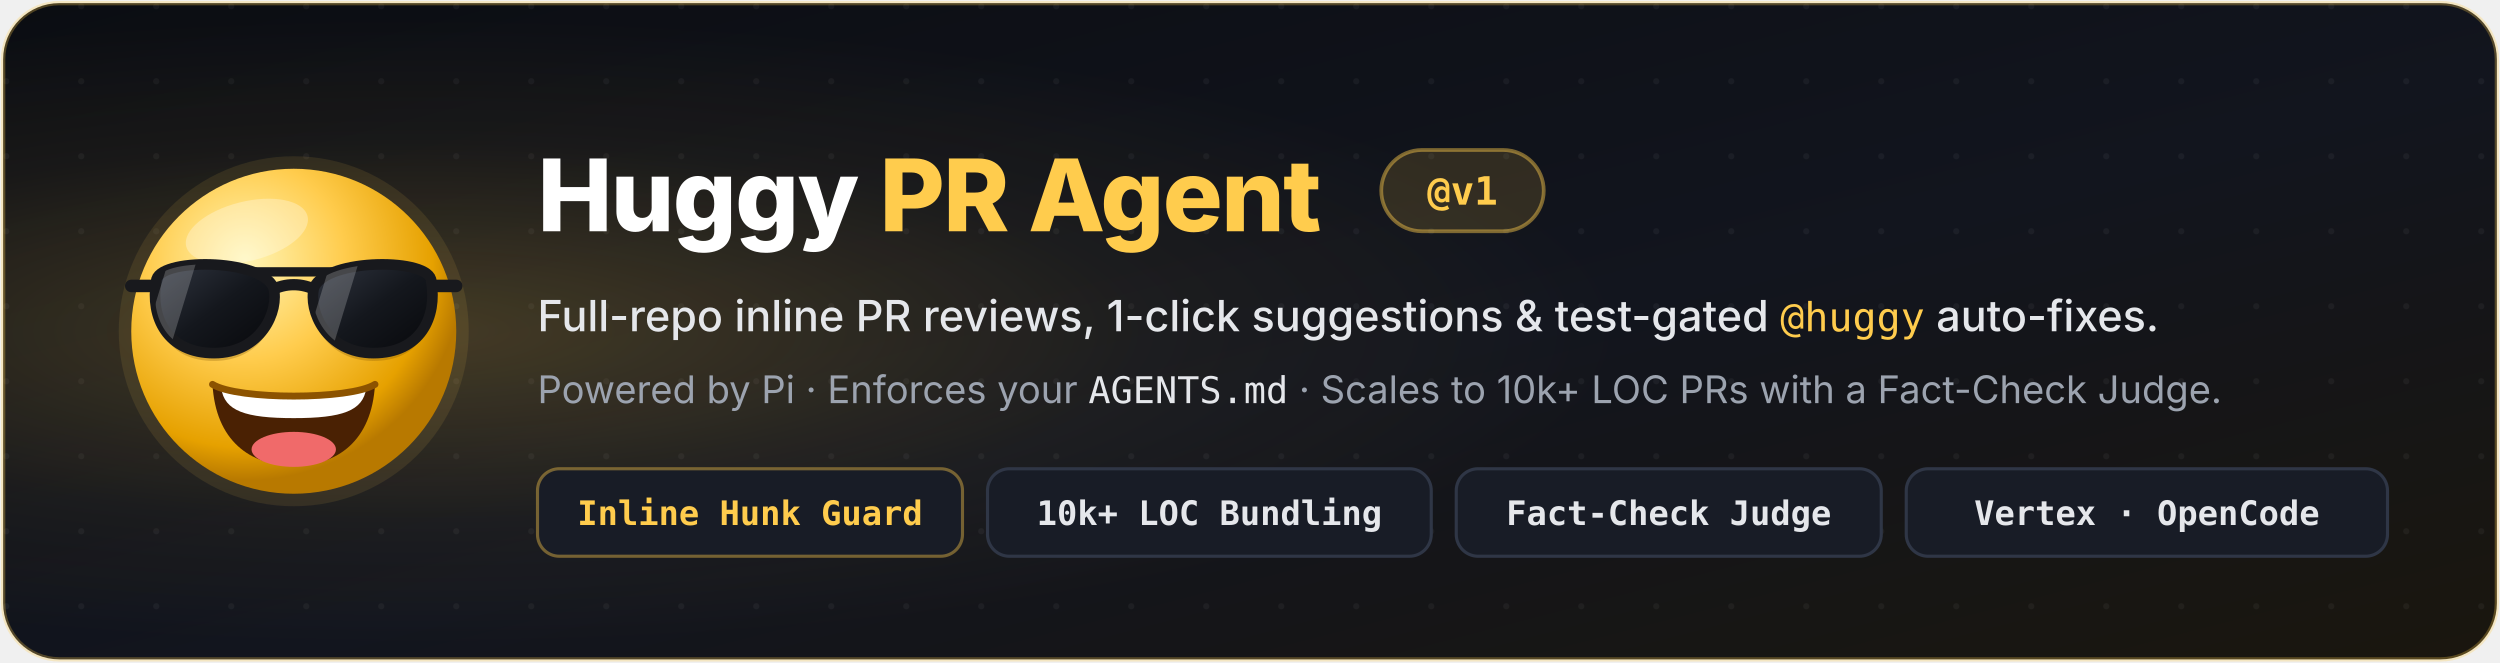
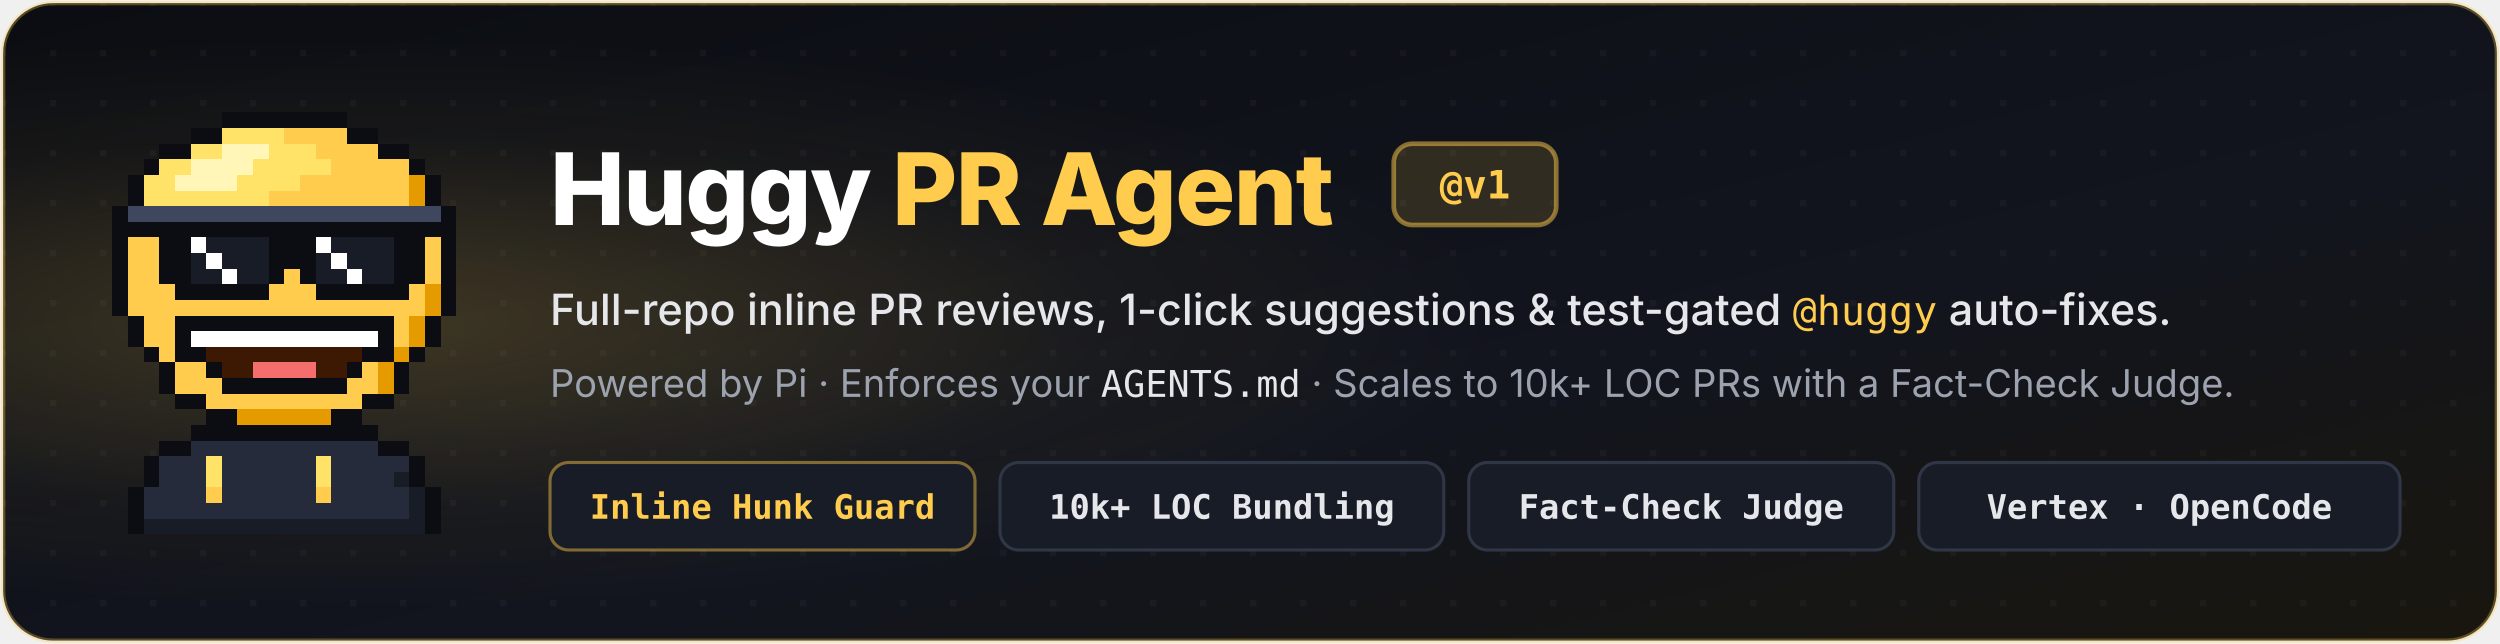
- <svg xmlns="http://www.w3.org/2000/svg" viewBox="0 0 800 212" width="800" height="212" role="img" aria-label="Huggy PR Agent — Repository-aware PR reviews, 1-click commit suggestions &amp; test-gated @huggy fixes">
+ <svg xmlns="http://www.w3.org/2000/svg" viewBox="0 0 800 206" width="800" height="206" role="img" aria-label="Huggy PR Agent — Pixel-crisp repository-aware PR reviews &amp; @huggy auto-fixes">
  <defs>
    <linearGradient id="bgGrad" x1="0%" y1="0%" x2="100%" y2="100%">
      <stop offset="0%" stop-color="#0B0D12" />
-       <stop offset="55%" stop-color="#12151E" />
-       <stop offset="100%" stop-color="#1A160E" />
+       <stop offset="60%" stop-color="#12151E" />
+       <stop offset="100%" stop-color="#19160E" />
    </linearGradient>
-     <radialGradient id="spotGold" cx="17%" cy="50%" r="48%">
-       <stop offset="0%" stop-color="#FFCC4D" stop-opacity="0.22" />
-       <stop offset="60%" stop-color="#FFCC4D" stop-opacity="0.05" />
+     <radialGradient id="spotGold" cx="15%" cy="50%" r="45%">
+       <stop offset="0%" stop-color="#FFCC4D" stop-opacity="0.20" />
+       <stop offset="65%" stop-color="#FFCC4D" stop-opacity="0.04" />
      <stop offset="100%" stop-color="#FFCC4D" stop-opacity="0" />
    </radialGradient>
-     <radialGradient id="bFace" cx="35%" cy="28%" r="68%">
-       <stop offset="0%" stop-color="#FFF5B5" />
-       <stop offset="45%" stop-color="#FFCC4D" />
-       <stop offset="85%" stop-color="#E6A100" />
-       <stop offset="100%" stop-color="#B87900" />
-     </radialGradient>
-     <linearGradient id="bLens" x1="0%" y1="0%" x2="100%" y2="100%">
-       <stop offset="0%" stop-color="#303540" />
-       <stop offset="50%" stop-color="#14171D" />
-       <stop offset="100%" stop-color="#07080B" />
-     </linearGradient>
-     <linearGradient id="bSheen" x1="0%" y1="0%" x2="100%" y2="0%">
-       <stop offset="0%" stop-color="#FFFFFF" stop-opacity="0" />
-       <stop offset="50%" stop-color="#FFFFFF" stop-opacity="0.65" />
-       <stop offset="100%" stop-color="#FFFFFF" stop-opacity="0" />
-     </linearGradient>
-     <pattern id="dots" width="24" height="24" patternUnits="userSpaceOnUse">
-       <circle cx="2" cy="2" r="1" fill="#FFFFFF" opacity="0.045" />
+     <pattern id="grid8" width="16" height="16" patternUnits="userSpaceOnUse">
+       <rect x="0" y="0" width="2" height="2" fill="#FFFFFF" opacity="0.035" />
    </pattern>
    <clipPath id="bannerClip">
-       <rect x="1" y="1" width="798" height="210" rx="18" />
-     </clipPath>
-     <clipPath id="bAviators">
-       <path d="M16 44 C16 36.5, 49.5 36.5, 53.5 46 C55.5 53.5, 49.5 67, 34.5 67 C19.5 67, 14 55.5, 16 44 Z" />
-       <path d="M104 44 C104 36.5, 70.5 36.5, 66.5 46 C64.5 53.5, 70.5 67, 85.5 67 C100.5 67, 106 55.5, 104 44 Z" />
+       <rect x="1" y="1" width="798" height="204" rx="16" />
    </clipPath>
  </defs>
  <g clip-path="url(#bannerClip)">
-     <rect x="1" y="1" width="798" height="210" rx="18" fill="url(#bgGrad)" />
-     <rect x="1" y="1" width="798" height="210" fill="url(#dots)" />
-     <rect x="1" y="1" width="798" height="210" fill="url(#spotGold)" />
-     <g transform="translate(34, 46)">
-       <circle cx="60" cy="60" r="56" fill="#FFCC4D" opacity="0.10" />
-       <g>
-         <animateTransform attributeName="transform" type="translate" values="0,1.5; 0,-2.5; 0,1.5" dur="2.8s" repeatCount="indefinite" />
-         <circle cx="60" cy="60" r="52" fill="url(#bFace)" />
-         <ellipse cx="45" cy="28" rx="20" ry="9.5" fill="#FFFFFF" opacity="0.30" transform="rotate(-14 45 28)" />
-         <path d="M34 77 C42 82, 78 82, 86 77 C85 95, 74 103, 60 103 C46 103, 35 95, 34 77 Z" fill="#4A2103" />
-         <path d="M36.8 78.2 C45 82.2, 75 82.2, 83.2 78.2 C82.2 85.5, 75.5 87.8, 60 87.8 C44.5 87.8, 37.8 85.5, 36.8 78.2 Z" fill="#FFFFFF" />
-         <ellipse cx="60" cy="97.8" rx="13.5" ry="5.6" fill="#F06A6A" />
-         <path d="M34 77 C42 82, 78 82, 86 77" fill="none" stroke="#8C5300" stroke-width="2.2" stroke-linecap="round" />
-         <path d="M17 47 C17 39.5, 49.5 39.5, 53.5 49 C55.5 56.5, 49.5 69.5, 34.5 69.5 C19.5 69.5, 15 58.5, 17 47 Z" fill="#7A4F00" opacity="0.28" />
-         <path d="M103 47 C103 39.5, 70.5 39.5, 66.5 49 C64.5 56.5, 70.5 69.5, 85.5 69.5 C100.5 69.5, 105 58.5, 103 47 Z" fill="#7A4F00" opacity="0.28" />
-         <path d="M8 45.5 L17 45.5 M103 45.5 L112 45.5" stroke="#18191D" stroke-width="4" stroke-linecap="round" />
-         <path d="M48 41 L72 41" stroke="#18191D" stroke-width="3" stroke-linecap="round" />
-         <path d="M52.5 47 Q60 43.2 67.5 47" fill="none" stroke="#18191D" stroke-width="3.6" stroke-linecap="round" />
-         <path d="M16 44 C16 36.5, 49.5 36.5, 53.5 46 C55.5 53.5, 49.5 67, 34.5 67 C19.5 67, 14 55.5, 16 44 Z" fill="url(#bLens)" stroke="#18191D" stroke-width="3.4" />
-         <path d="M104 44 C104 36.5, 70.5 36.5, 66.5 46 C64.5 53.5, 70.5 67, 85.5 67 C100.5 67, 106 55.5, 104 44 Z" fill="url(#bLens)" stroke="#18191D" stroke-width="3.4" />
-         <g clip-path="url(#bAviators)">
-           <polygon points="21,34 30,34 19,70 10,70" fill="#FFFFFF" opacity="0.20" />
-           <polygon points="73,34 82,34 71,70 62,70" fill="#FFFFFF" opacity="0.20" />
-           <rect x="-45" y="30" width="30" height="46" fill="url(#bSheen)" transform="skewX(-22)">
-             <animate attributeName="x" values="-50;155;155" keyTimes="0;0.55;1" dur="3.2s" repeatCount="indefinite" />
-           </rect>
-         </g>
-       </g>
+     <rect x="1" y="1" width="798" height="204" rx="16" fill="url(#bgGrad)" />
+     <rect x="1" y="1" width="798" height="204" fill="url(#grid8)" />
+     <rect x="1" y="1" width="798" height="204" fill="url(#spotGold)" />
+     <g transform="translate(36, 36)" shape-rendering="crispEdges">
+       <animateTransform attributeName="transform" type="translate" values="36,36; 36,32; 36,36" dur="0.9s" calcMode="discrete" repeatCount="indefinite" />
+       <rect x="25" y="100" width="60" height="5" fill="#0B0D12" />
+       <rect x="15" y="105" width="10" height="5" fill="#0B0D12" />
+       <rect x="25" y="105" width="60" height="5" fill="#252B3B" />
+       <rect x="85" y="105" width="10" height="5" fill="#0B0D12" />
+       <rect x="10" y="110" width="5" height="5" fill="#0B0D12" />
+       <rect x="15" y="110" width="15" height="5" fill="#252B3B" />
+       <rect x="30" y="110" width="5" height="5" fill="#FFE268" />
+       <rect x="35" y="110" width="30" height="5" fill="#252B3B" />
+       <rect x="65" y="110" width="5" height="5" fill="#FFE268" />
+       <rect x="70" y="110" width="25" height="5" fill="#252B3B" />
+       <rect x="95" y="110" width="5" height="5" fill="#0B0D12" />
+       <rect x="10" y="115" width="5" height="5" fill="#0B0D12" />
+       <rect x="15" y="115" width="15" height="5" fill="#252B3B" />
+       <rect x="30" y="115" width="5" height="5" fill="#FFE268" />
+       <rect x="35" y="115" width="30" height="5" fill="#252B3B" />
+       <rect x="65" y="115" width="5" height="5" fill="#FFE268" />
+       <rect x="70" y="115" width="20" height="5" fill="#252B3B" />
+       <rect x="90" y="115" width="5" height="5" fill="#181C26" />
+       <rect x="95" y="115" width="5" height="5" fill="#0B0D12" />
+       <rect x="5" y="120" width="5" height="5" fill="#0B0D12" />
+       <rect x="10" y="120" width="20" height="5" fill="#252B3B" />
+       <rect x="30" y="120" width="5" height="5" fill="#FFCC4D" />
+       <rect x="35" y="120" width="30" height="5" fill="#252B3B" />
+       <rect x="65" y="120" width="5" height="5" fill="#FFCC4D" />
+       <rect x="70" y="120" width="25" height="5" fill="#252B3B" />
+       <rect x="95" y="120" width="5" height="5" fill="#181C26" />
+       <rect x="100" y="120" width="5" height="5" fill="#0B0D12" />
+       <rect x="5" y="125" width="5" height="5" fill="#0B0D12" />
+       <rect x="10" y="125" width="85" height="5" fill="#252B3B" />
+       <rect x="95" y="125" width="5" height="5" fill="#181C26" />
+       <rect x="100" y="125" width="5" height="5" fill="#0B0D12" />
+       <rect x="5" y="130" width="5" height="5" fill="#0B0D12" />
+       <rect x="10" y="130" width="90" height="5" fill="#181C26" />
+       <rect x="100" y="130" width="5" height="5" fill="#0B0D12" />
+       <rect x="35" y="0" width="40" height="5" fill="#0B0D12" />
+       <rect x="25" y="5" width="10" height="5" fill="#0B0D12" />
+       <rect x="35" y="5" width="20" height="5" fill="#FFE268" />
+       <rect x="55" y="5" width="20" height="5" fill="#FFCC4D" />
+       <rect x="75" y="5" width="10" height="5" fill="#0B0D12" />
+       <rect x="15" y="10" width="10" height="5" fill="#0B0D12" />
+       <rect x="25" y="10" width="10" height="5" fill="#FFE268" />
+       <rect x="35" y="10" width="15" height="5" fill="#FFF6B8" />
+       <rect x="50" y="10" width="15" height="5" fill="#FFE268" />
+       <rect x="65" y="10" width="20" height="5" fill="#FFCC4D" />
+       <rect x="85" y="10" width="10" height="5" fill="#0B0D12" />
+       <rect x="10" y="15" width="5" height="5" fill="#0B0D12" />
+       <rect x="15" y="15" width="10" height="5" fill="#FFE268" />
+       <rect x="25" y="15" width="20" height="5" fill="#FFF6B8" />
+       <rect x="45" y="15" width="25" height="5" fill="#FFE268" />
+       <rect x="70" y="15" width="25" height="5" fill="#FFCC4D" />
+       <rect x="95" y="15" width="5" height="5" fill="#0B0D12" />
+       <rect x="5" y="20" width="5" height="5" fill="#0B0D12" />
+       <rect x="10" y="20" width="10" height="5" fill="#FFE268" />
+       <rect x="20" y="20" width="20" height="5" fill="#FFF6B8" />
+       <rect x="40" y="20" width="20" height="5" fill="#FFE268" />
+       <rect x="60" y="20" width="35" height="5" fill="#FFCC4D" />
+       <rect x="95" y="20" width="5" height="5" fill="#E59A00" />
+       <rect x="100" y="20" width="5" height="5" fill="#0B0D12" />
+       <rect x="5" y="25" width="5" height="5" fill="#0B0D12" />
+       <rect x="10" y="25" width="40" height="5" fill="#FFE268" />
+       <rect x="50" y="25" width="45" height="5" fill="#FFCC4D" />
+       <rect x="95" y="25" width="5" height="5" fill="#E59A00" />
+       <rect x="100" y="25" width="5" height="5" fill="#0B0D12" />
+       <rect x="0" y="30" width="5" height="5" fill="#0B0D12" />
+       <rect x="5" y="30" width="100" height="5" fill="#3E475E" />
+       <rect x="105" y="30" width="5" height="5" fill="#0B0D12" />
+       <rect x="0" y="35" width="110" height="5" fill="#0B0D12" />
+       <rect x="0" y="40" width="5" height="5" fill="#0B0D12" />
+       <rect x="5" y="40" width="10" height="5" fill="#FFCC4D" />
+       <rect x="15" y="40" width="10" height="5" fill="#0B0D12" />
+       <rect x="25" y="40" width="5" height="5" fill="#FFFFFF" />
+       <rect x="30" y="40" width="20" height="5" fill="#181C26" />
+       <rect x="50" y="40" width="15" height="5" fill="#0B0D12" />
+       <rect x="65" y="40" width="5" height="5" fill="#FFFFFF" />
+       <rect x="70" y="40" width="20" height="5" fill="#181C26" />
+       <rect x="90" y="40" width="10" height="5" fill="#0B0D12" />
+       <rect x="100" y="40" width="5" height="5" fill="#FFCC4D" />
+       <rect x="105" y="40" width="5" height="5" fill="#0B0D12" />
+       <rect x="0" y="45" width="5" height="5" fill="#0B0D12" />
+       <rect x="5" y="45" width="10" height="5" fill="#FFCC4D" />
+       <rect x="15" y="45" width="10" height="5" fill="#0B0D12" />
+       <rect x="25" y="45" width="5" height="5" fill="#181C26" />
+       <rect x="30" y="45" width="5" height="5" fill="#FFFFFF" />
+       <rect x="35" y="45" width="15" height="5" fill="#181C26" />
+       <rect x="50" y="45" width="15" height="5" fill="#0B0D12" />
+       <rect x="65" y="45" width="5" height="5" fill="#181C26" />
+       <rect x="70" y="45" width="5" height="5" fill="#FFFFFF" />
+       <rect x="75" y="45" width="15" height="5" fill="#181C26" />
+       <rect x="90" y="45" width="10" height="5" fill="#0B0D12" />
+       <rect x="100" y="45" width="5" height="5" fill="#FFCC4D" />
+       <rect x="105" y="45" width="5" height="5" fill="#0B0D12" />
+       <rect x="0" y="50" width="5" height="5" fill="#0B0D12" />
+       <rect x="5" y="50" width="10" height="5" fill="#FFCC4D" />
+       <rect x="15" y="50" width="10" height="5" fill="#0B0D12" />
+       <rect x="25" y="50" width="10" height="5" fill="#181C26" />
+       <rect x="35" y="50" width="5" height="5" fill="#FFFFFF" />
+       <rect x="40" y="50" width="10" height="5" fill="#181C26" />
+       <rect x="50" y="50" width="5" height="5" fill="#0B0D12" />
+       <rect x="55" y="50" width="5" height="5" fill="#FFCC4D" />
+       <rect x="60" y="50" width="5" height="5" fill="#0B0D12" />
+       <rect x="65" y="50" width="10" height="5" fill="#181C26" />
+       <rect x="75" y="50" width="5" height="5" fill="#FFFFFF" />
+       <rect x="80" y="50" width="10" height="5" fill="#181C26" />
+       <rect x="90" y="50" width="10" height="5" fill="#0B0D12" />
+       <rect x="100" y="50" width="5" height="5" fill="#FFCC4D" />
+       <rect x="105" y="50" width="5" height="5" fill="#0B0D12" />
+       <rect x="0" y="55" width="5" height="5" fill="#0B0D12" />
+       <rect x="5" y="55" width="15" height="5" fill="#FFCC4D" />
+       <rect x="20" y="55" width="30" height="5" fill="#0B0D12" />
+       <rect x="50" y="55" width="15" height="5" fill="#FFCC4D" />
+       <rect x="65" y="55" width="30" height="5" fill="#0B0D12" />
+       <rect x="95" y="55" width="5" height="5" fill="#FFCC4D" />
+       <rect x="100" y="55" width="5" height="5" fill="#E59A00" />
+       <rect x="105" y="55" width="5" height="5" fill="#0B0D12" />
+       <rect x="0" y="60" width="5" height="5" fill="#0B0D12" />
+       <rect x="5" y="60" width="95" height="5" fill="#FFCC4D" />
+       <rect x="100" y="60" width="5" height="5" fill="#E59A00" />
+       <rect x="105" y="60" width="5" height="5" fill="#0B0D12" />
+       <rect x="5" y="65" width="5" height="5" fill="#0B0D12" />
+       <rect x="10" y="65" width="10" height="5" fill="#FFCC4D" />
+       <rect x="20" y="65" width="70" height="5" fill="#0B0D12" />
+       <rect x="90" y="65" width="5" height="5" fill="#FFCC4D" />
+       <rect x="95" y="65" width="5" height="5" fill="#E59A00" />
+       <rect x="100" y="65" width="5" height="5" fill="#0B0D12" />
+       <rect x="5" y="70" width="5" height="5" fill="#0B0D12" />
+       <rect x="10" y="70" width="10" height="5" fill="#FFCC4D" />
+       <rect x="20" y="70" width="5" height="5" fill="#0B0D12" />
+       <rect x="25" y="70" width="60" height="5" fill="#FFFFFF" />
+       <rect x="85" y="70" width="5" height="5" fill="#0B0D12" />
+       <rect x="90" y="70" width="5" height="5" fill="#FFCC4D" />
+       <rect x="95" y="70" width="5" height="5" fill="#E59A00" />
+       <rect x="100" y="70" width="5" height="5" fill="#0B0D12" />
+       <rect x="10" y="75" width="5" height="5" fill="#0B0D12" />
+       <rect x="15" y="75" width="5" height="5" fill="#FFCC4D" />
+       <rect x="20" y="75" width="10" height="5" fill="#0B0D12" />
+       <rect x="30" y="75" width="50" height="5" fill="#3D1904" />
+       <rect x="80" y="75" width="10" height="5" fill="#0B0D12" />
+       <rect x="90" y="75" width="5" height="5" fill="#E59A00" />
+       <rect x="95" y="75" width="5" height="5" fill="#0B0D12" />
+       <rect x="15" y="80" width="5" height="5" fill="#0B0D12" />
+       <rect x="20" y="80" width="10" height="5" fill="#FFCC4D" />
+       <rect x="30" y="80" width="5" height="5" fill="#0B0D12" />
+       <rect x="35" y="80" width="10" height="5" fill="#3D1904" />
+       <rect x="45" y="80" width="20" height="5" fill="#F46E6E" />
+       <rect x="65" y="80" width="10" height="5" fill="#3D1904" />
+       <rect x="75" y="80" width="5" height="5" fill="#0B0D12" />
+       <rect x="80" y="80" width="5" height="5" fill="#FFCC4D" />
+       <rect x="85" y="80" width="5" height="5" fill="#E59A00" />
+       <rect x="90" y="80" width="5" height="5" fill="#0B0D12" />
+       <rect x="15" y="85" width="5" height="5" fill="#0B0D12" />
+       <rect x="20" y="85" width="15" height="5" fill="#FFCC4D" />
+       <rect x="35" y="85" width="40" height="5" fill="#0B0D12" />
+       <rect x="75" y="85" width="10" height="5" fill="#FFCC4D" />
+       <rect x="85" y="85" width="5" height="5" fill="#E59A00" />
+       <rect x="90" y="85" width="5" height="5" fill="#0B0D12" />
+       <rect x="20" y="90" width="10" height="5" fill="#0B0D12" />
+       <rect x="30" y="90" width="50" height="5" fill="#FFCC4D" />
+       <rect x="80" y="90" width="10" height="5" fill="#0B0D12" />
+       <rect x="30" y="95" width="10" height="5" fill="#0B0D12" />
+       <rect x="40" y="95" width="30" height="5" fill="#E59A00" />
+       <rect x="70" y="95" width="10" height="5" fill="#0B0D12" />
+       <rect x="40" y="100" width="30" height="5" fill="#0B0D12" />
    </g>
-     <text x="172" y="74" fill="#FFFFFF" font-family="-apple-system, BlinkMacSystemFont, 'Segoe UI', Inter, Helvetica, Arial, sans-serif" font-size="32" font-weight="800" letter-spacing="-0.5">
+     <text x="176" y="72" fill="#FFFFFF" font-family="-apple-system, BlinkMacSystemFont, 'Segoe UI', Inter, Helvetica, Arial, sans-serif" font-size="32" font-weight="800" letter-spacing="-0.5">
      Huggy <tspan fill="#FFCC4D">PR Agent</tspan>
    </text>
-     <rect x="442" y="48" width="52" height="26" rx="13" fill="#FFCC4D" fill-opacity="0.14" stroke="#FFCC4D" stroke-opacity="0.45" stroke-width="1.2" />
-     <text x="468" y="65.5" text-anchor="middle" fill="#FFCC4D" font-family="ui-monospace, SFMono-Regular, Menlo, monospace" font-size="12.5" font-weight="700">@v1</text>
-     <text x="172" y="106" fill="#E5E7EB" font-family="-apple-system, BlinkMacSystemFont, 'Segoe UI', Inter, Helvetica, Arial, sans-serif" font-size="13.8" font-weight="500">
+     <rect x="446" y="46" width="52" height="26" rx="6" fill="#FFCC4D" fill-opacity="0.14" stroke="#FFCC4D" stroke-opacity="0.50" stroke-width="1.5" />
+     <text x="472" y="63.5" text-anchor="middle" fill="#FFCC4D" font-family="ui-monospace, SFMono-Regular, Menlo, monospace" font-size="12.5" font-weight="700">@v1</text>
+     <text x="176" y="104" fill="#E5E7EB" font-family="-apple-system, BlinkMacSystemFont, 'Segoe UI', Inter, Helvetica, Arial, sans-serif" font-size="13.8" font-weight="500">
      Full-repo inline PR reviews, 1-click suggestions &amp; test-gated <tspan fill="#FFCC4D" font-family="ui-monospace, SFMono-Regular, Menlo, monospace" font-size="12.8">@huggy</tspan> auto-fixes.
    </text>
-     <text x="172" y="129" fill="#9CA3AF" font-family="-apple-system, BlinkMacSystemFont, 'Segoe UI', Inter, Helvetica, Arial, sans-serif" font-size="12.2">
+     <text x="176" y="127" fill="#9CA3AF" font-family="-apple-system, BlinkMacSystemFont, 'Segoe UI', Inter, Helvetica, Arial, sans-serif" font-size="12.2">
      Powered by Pi · Enforces your <tspan fill="#E5E7EB" font-family="ui-monospace, SFMono-Regular, Menlo, monospace" font-size="11.8">AGENTS.md</tspan> · Scales to 10k+ LOC PRs with a Fact-Check Judge.
    </text>
-     <g transform="translate(172, 150)" font-family="ui-monospace, SFMono-Regular, Menlo, monospace" font-size="10.8" font-weight="600">
-       <rect x="0" y="0" width="136" height="28" rx="7" fill="#181C26" stroke="#FFCC4D" stroke-opacity="0.40" />
+     <g transform="translate(176, 148)" font-family="ui-monospace, SFMono-Regular, Menlo, monospace" font-size="10.8" font-weight="600">
+       <rect x="0" y="0" width="136" height="28" rx="6" fill="#181C26" stroke="#FFCC4D" stroke-opacity="0.45" />
      <text x="68" y="18" text-anchor="middle" fill="#FFCC4D">Inline Hunk Guard</text>
-       <rect x="144" y="0" width="142" height="28" rx="7" fill="#181C26" stroke="#2F3646" />
+       <rect x="144" y="0" width="142" height="28" rx="6" fill="#181C26" stroke="#2F3646" />
      <text x="215" y="18" text-anchor="middle" fill="#E5E7EB">10k+ LOC Bundling</text>
-       <rect x="294" y="0" width="136" height="28" rx="7" fill="#181C26" stroke="#2F3646" />
+       <rect x="294" y="0" width="136" height="28" rx="6" fill="#181C26" stroke="#2F3646" />
      <text x="362" y="18" text-anchor="middle" fill="#E5E7EB">Fact-Check Judge</text>
-       <rect x="438" y="0" width="154" height="28" rx="7" fill="#181C26" stroke="#2F3646" />
+       <rect x="438" y="0" width="154" height="28" rx="6" fill="#181C26" stroke="#2F3646" />
      <text x="515" y="18" text-anchor="middle" fill="#E5E7EB">Vertex · OpenCode</text>
    </g>
  </g>
-   <rect x="1" y="1" width="798" height="210" rx="18" fill="none" stroke="#FFCC4D" stroke-opacity="0.28" stroke-width="1.4" />
+   <rect x="1" y="1" width="798" height="204" rx="16" fill="none" stroke="#FFCC4D" stroke-opacity="0.30" stroke-width="1.4" />
</svg>
